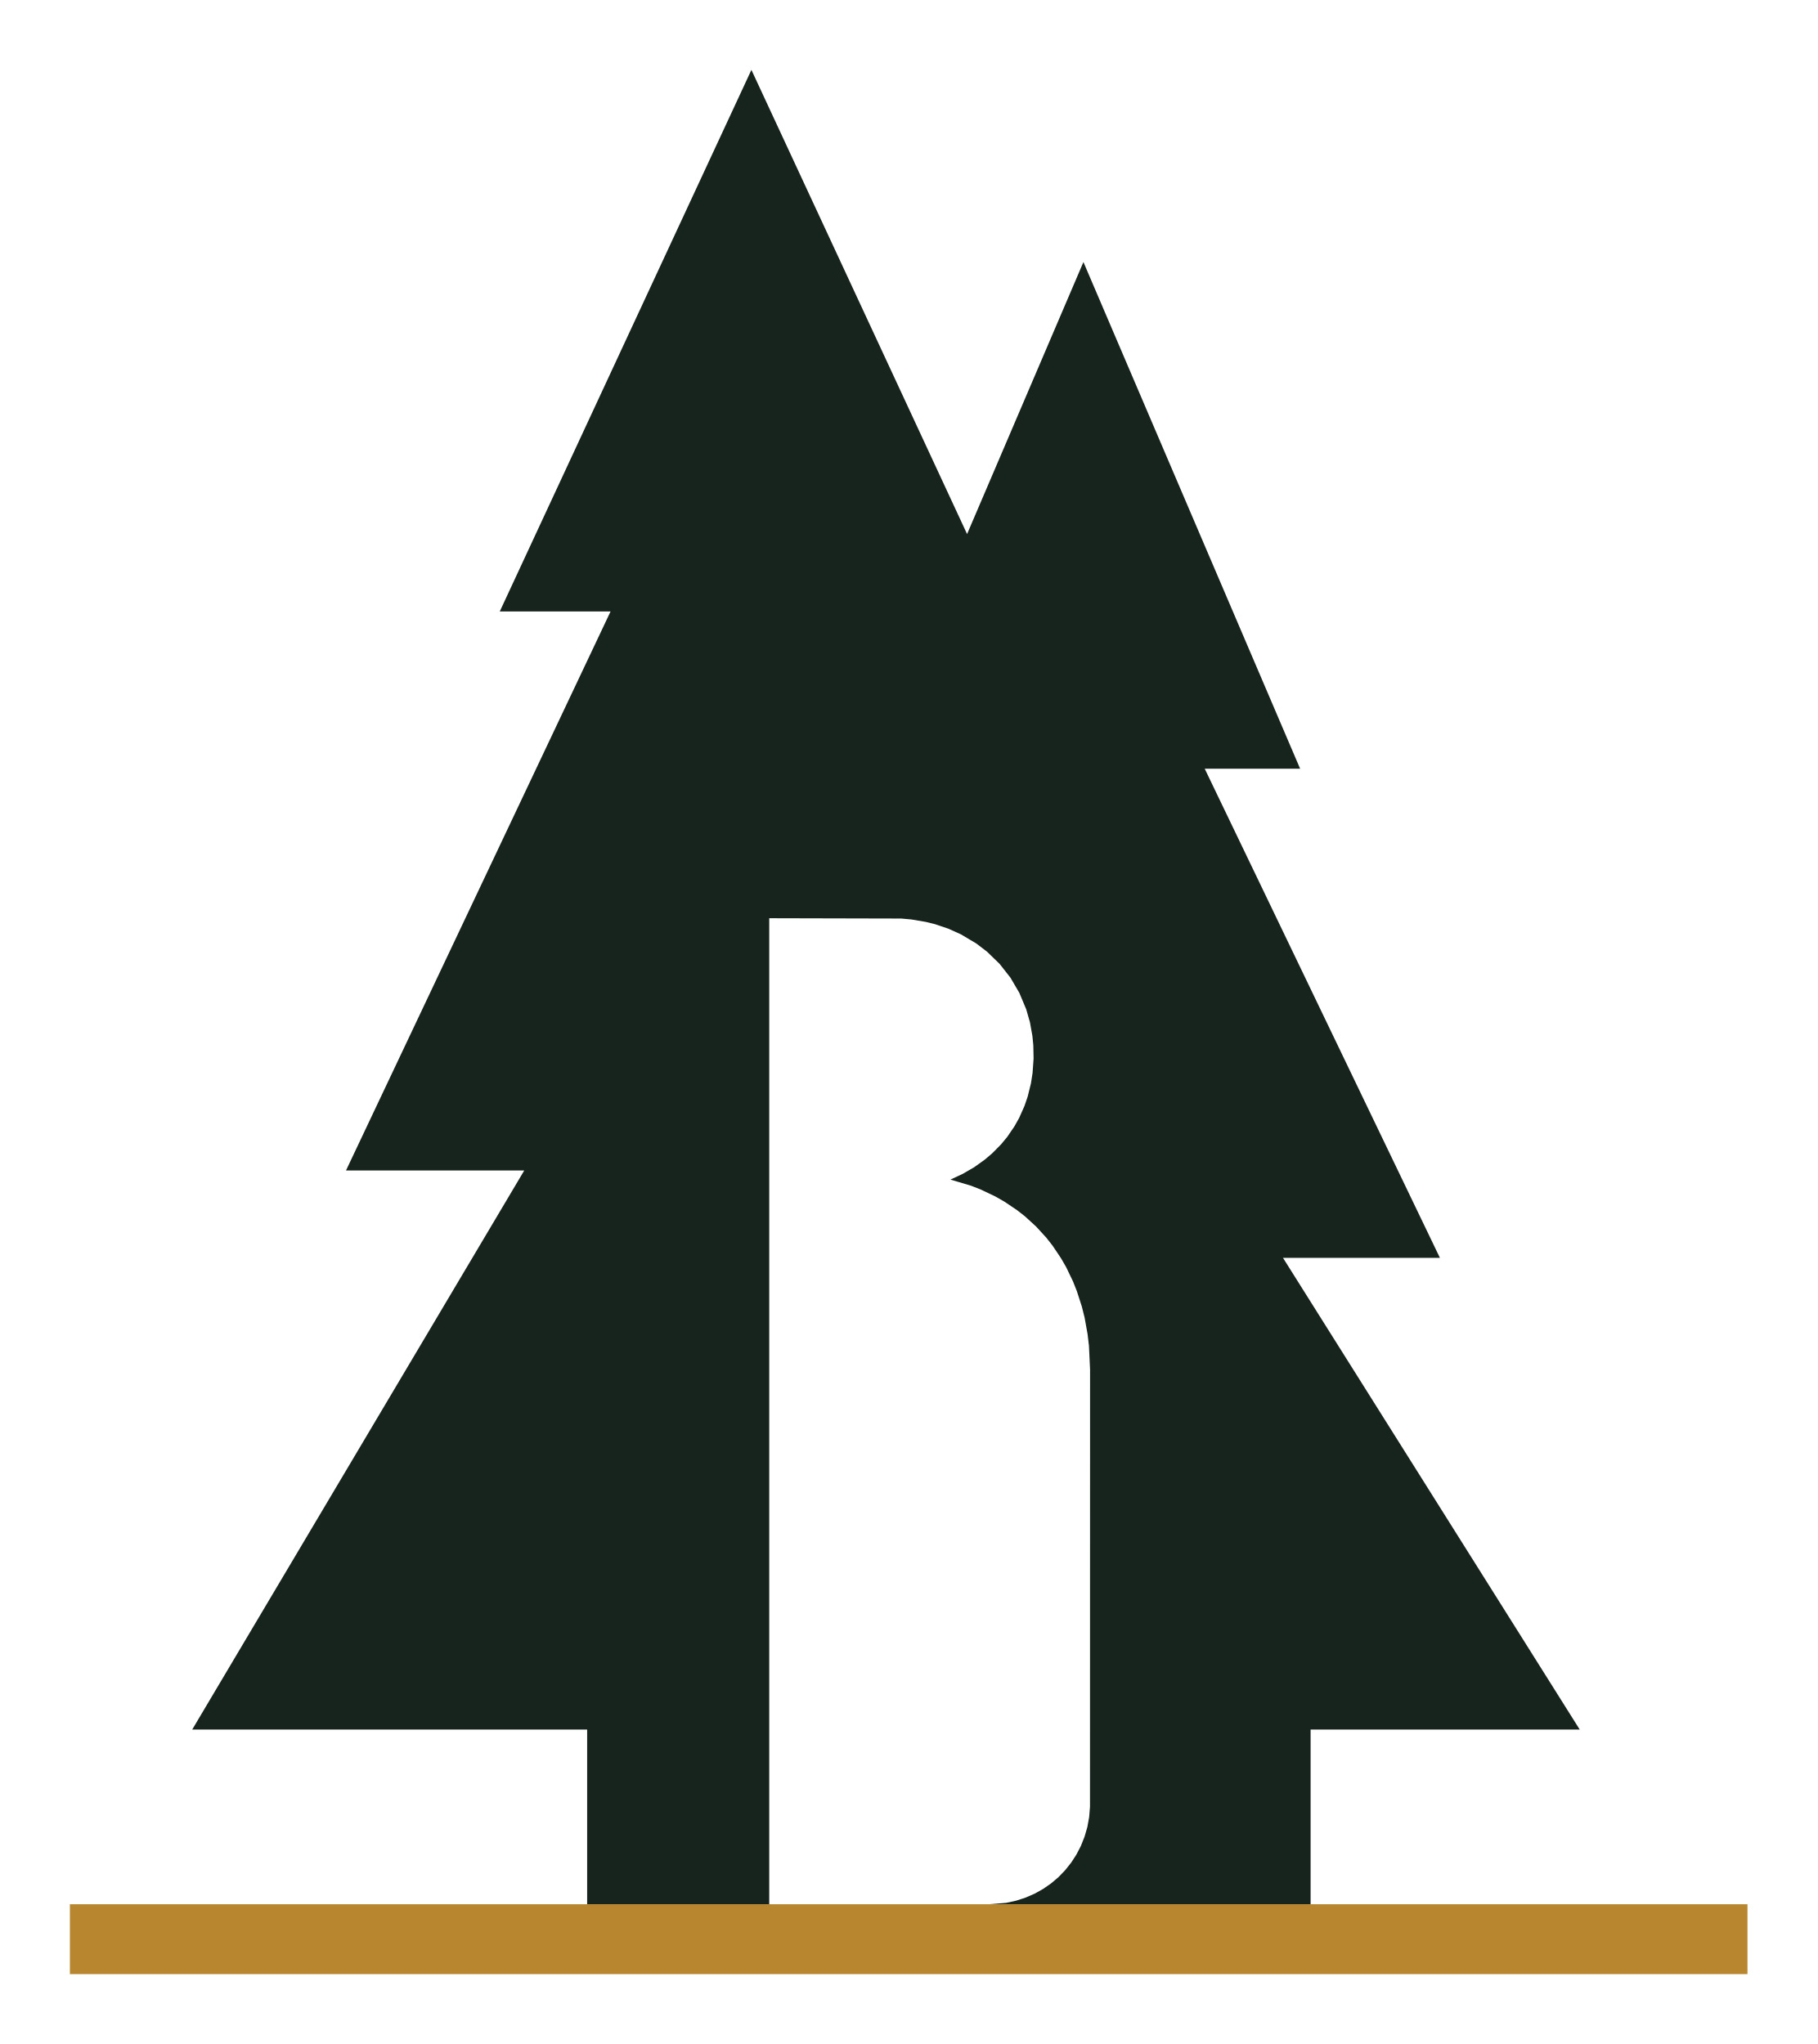
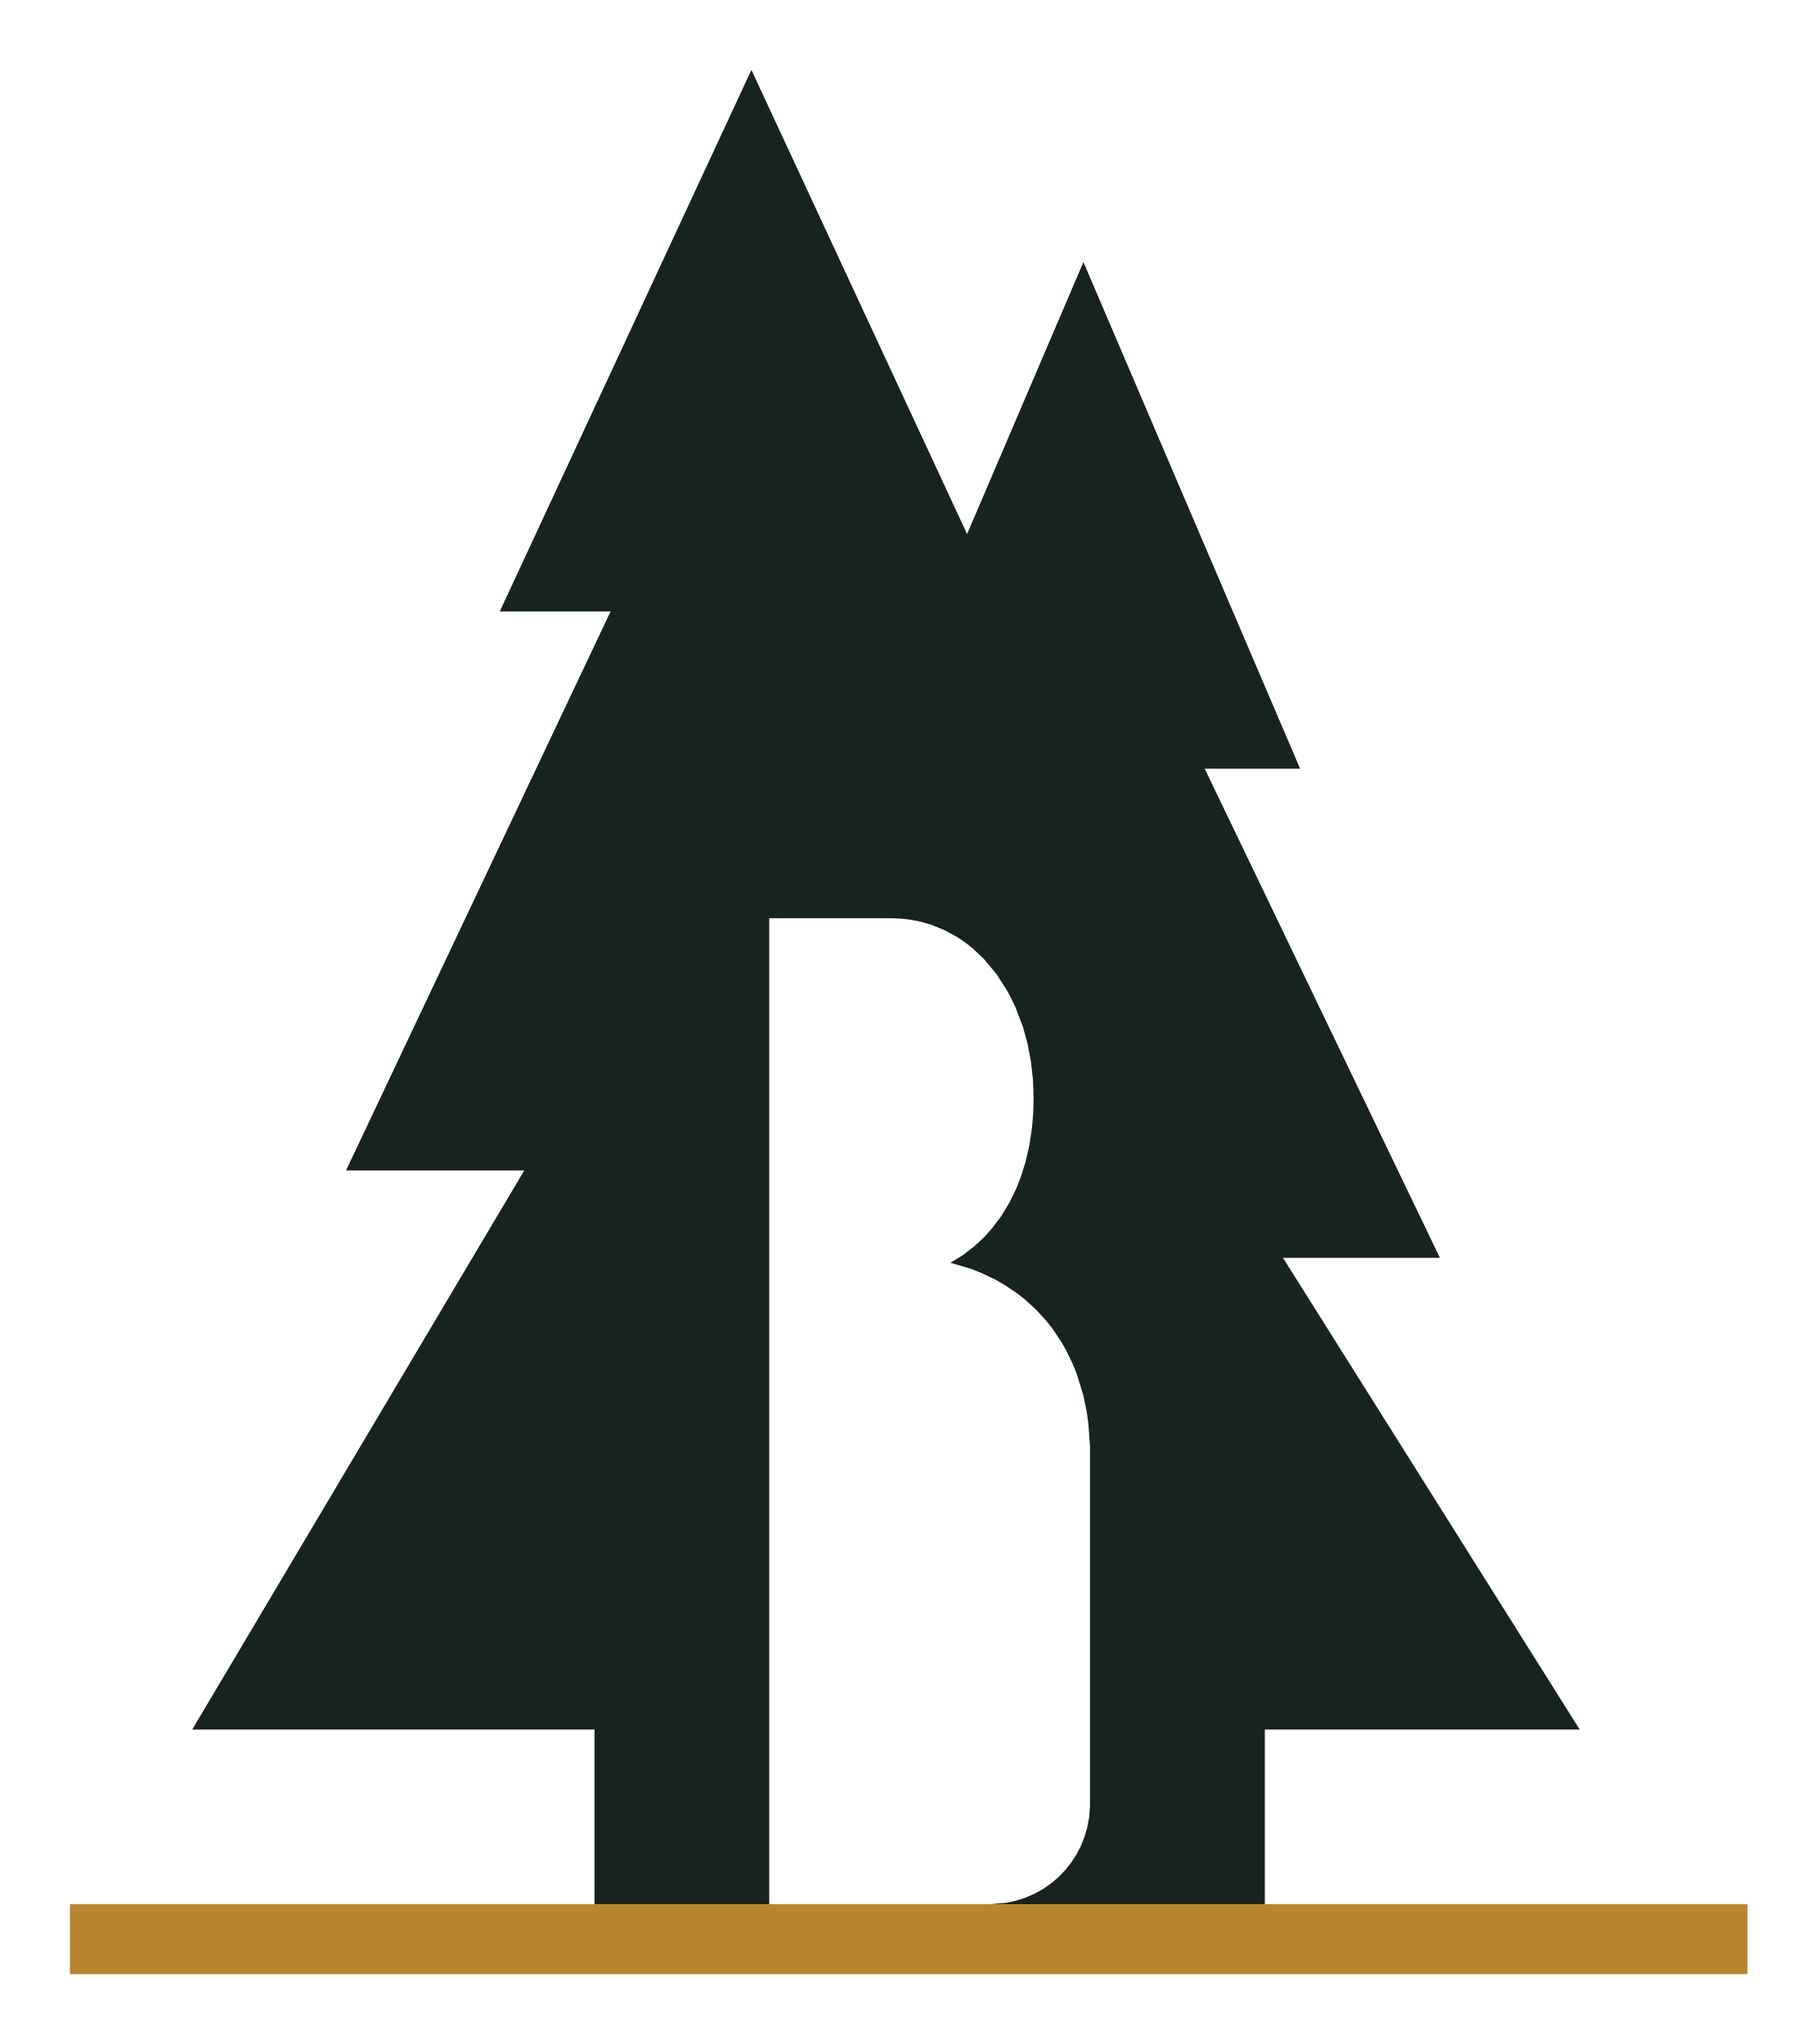
<svg xmlns="http://www.w3.org/2000/svg" viewBox="6 1.5 52 58.5" role="img" aria-label="Braveholt">
-   <path fill="#17241D" fill-rule="evenodd" d="M21.000 35.000 L11.500 51.000 L22.800 51.000 L22.800 56.000 L28.010 56.000 L28.010 27.780 L31.789 27.789 L32.075 27.815 L32.490 27.885 L32.755 27.951 L33.137 28.080 L33.496 28.242 L33.938 28.505 L34.241 28.737 L34.602 29.087 L34.912 29.482 L35.166 29.916 L35.363 30.386 L35.470 30.759 L35.540 31.149 L35.566 31.416 L35.574 31.796 L35.545 32.207 L35.499 32.503 L35.406 32.881 L35.314 33.151 L35.162 33.493 L35.027 33.735 L34.820 34.038 L34.645 34.250 L34.387 34.511 L34.176 34.690 L33.873 34.907 L33.545 35.097 L33.195 35.260 L33.791 35.438 L34.074 35.550 L34.479 35.743 L34.735 35.889 L35.098 36.133 L35.326 36.311 L35.646 36.604 L35.938 36.923 L36.117 37.151 L36.361 37.515 L36.508 37.771 L36.702 38.175 L36.814 38.458 L36.956 38.900 L37.033 39.207 L37.119 39.685 L37.158 40.015 L37.190 40.700 L37.188 53.210 L37.164 53.506 L37.112 53.792 L37.032 54.067 L36.928 54.329 L36.800 54.577 L36.649 54.810 L36.477 55.026 L36.285 55.225 L36.074 55.404 L35.846 55.562 L35.603 55.698 L35.345 55.810 L35.075 55.898 L34.793 55.960 L34.300 56.000 L43.500 56.000 L43.500 51.000 L51.200 51.000 L42.710 37.500 L47.200 37.500 L40.470 23.500 L43.200 23.500 L37.000 9.000 L33.671 16.785 L27.500 3.500 L20.300 19.000 L23.470 19.000 L15.900 35.000Z" />
+   <path fill="#17241D" fill-rule="evenodd" d="M21.000 35.000 L11.500 51.000 L23.010 51.000 L23.010 56.000 L28.010 56.000 L28.010 27.780 L31.495 27.780 L31.789 27.792 L32.075 27.826 L32.354 27.882 L32.624 27.960 L33.012 28.115 L33.379 28.313 L33.611 28.469 L33.832 28.643 L34.143 28.936 L34.516 29.383 L34.839 29.889 L35.046 30.304 L35.272 30.900 L35.402 31.376 L35.497 31.875 L35.555 32.394 L35.575 32.931 L35.564 33.345 L35.532 33.746 L35.457 34.257 L35.347 34.743 L35.203 35.201 L35.074 35.526 L34.874 35.933 L34.645 36.309 L34.387 36.653 L34.176 36.890 L33.873 37.175 L33.545 37.426 L33.195 37.640 L33.791 37.818 L34.074 37.930 L34.479 38.123 L34.735 38.269 L35.098 38.513 L35.326 38.691 L35.646 38.984 L35.938 39.303 L36.117 39.531 L36.361 39.895 L36.508 40.151 L36.702 40.555 L36.814 40.838 L36.996 41.433 L37.094 41.904 L37.141 42.229 L37.188 42.906 L37.188 53.210 L37.164 53.506 L37.112 53.792 L37.032 54.067 L36.928 54.329 L36.800 54.577 L36.649 54.810 L36.477 55.026 L36.285 55.225 L36.074 55.404 L35.846 55.562 L35.603 55.698 L35.345 55.810 L35.075 55.898 L34.793 55.960 L34.300 56.000 L42.190 56.000 L42.190 51.000 L51.200 51.000 L42.710 37.500 L47.200 37.500 L40.470 23.500 L43.200 23.500 L37.000 9.000 L33.671 16.785 L27.500 3.500 L20.300 19.000 L23.470 19.000 L15.900 35.000Z" />
  <path fill="#B8862E" d="M8 56 H56 V58 H8Z" />
</svg>
